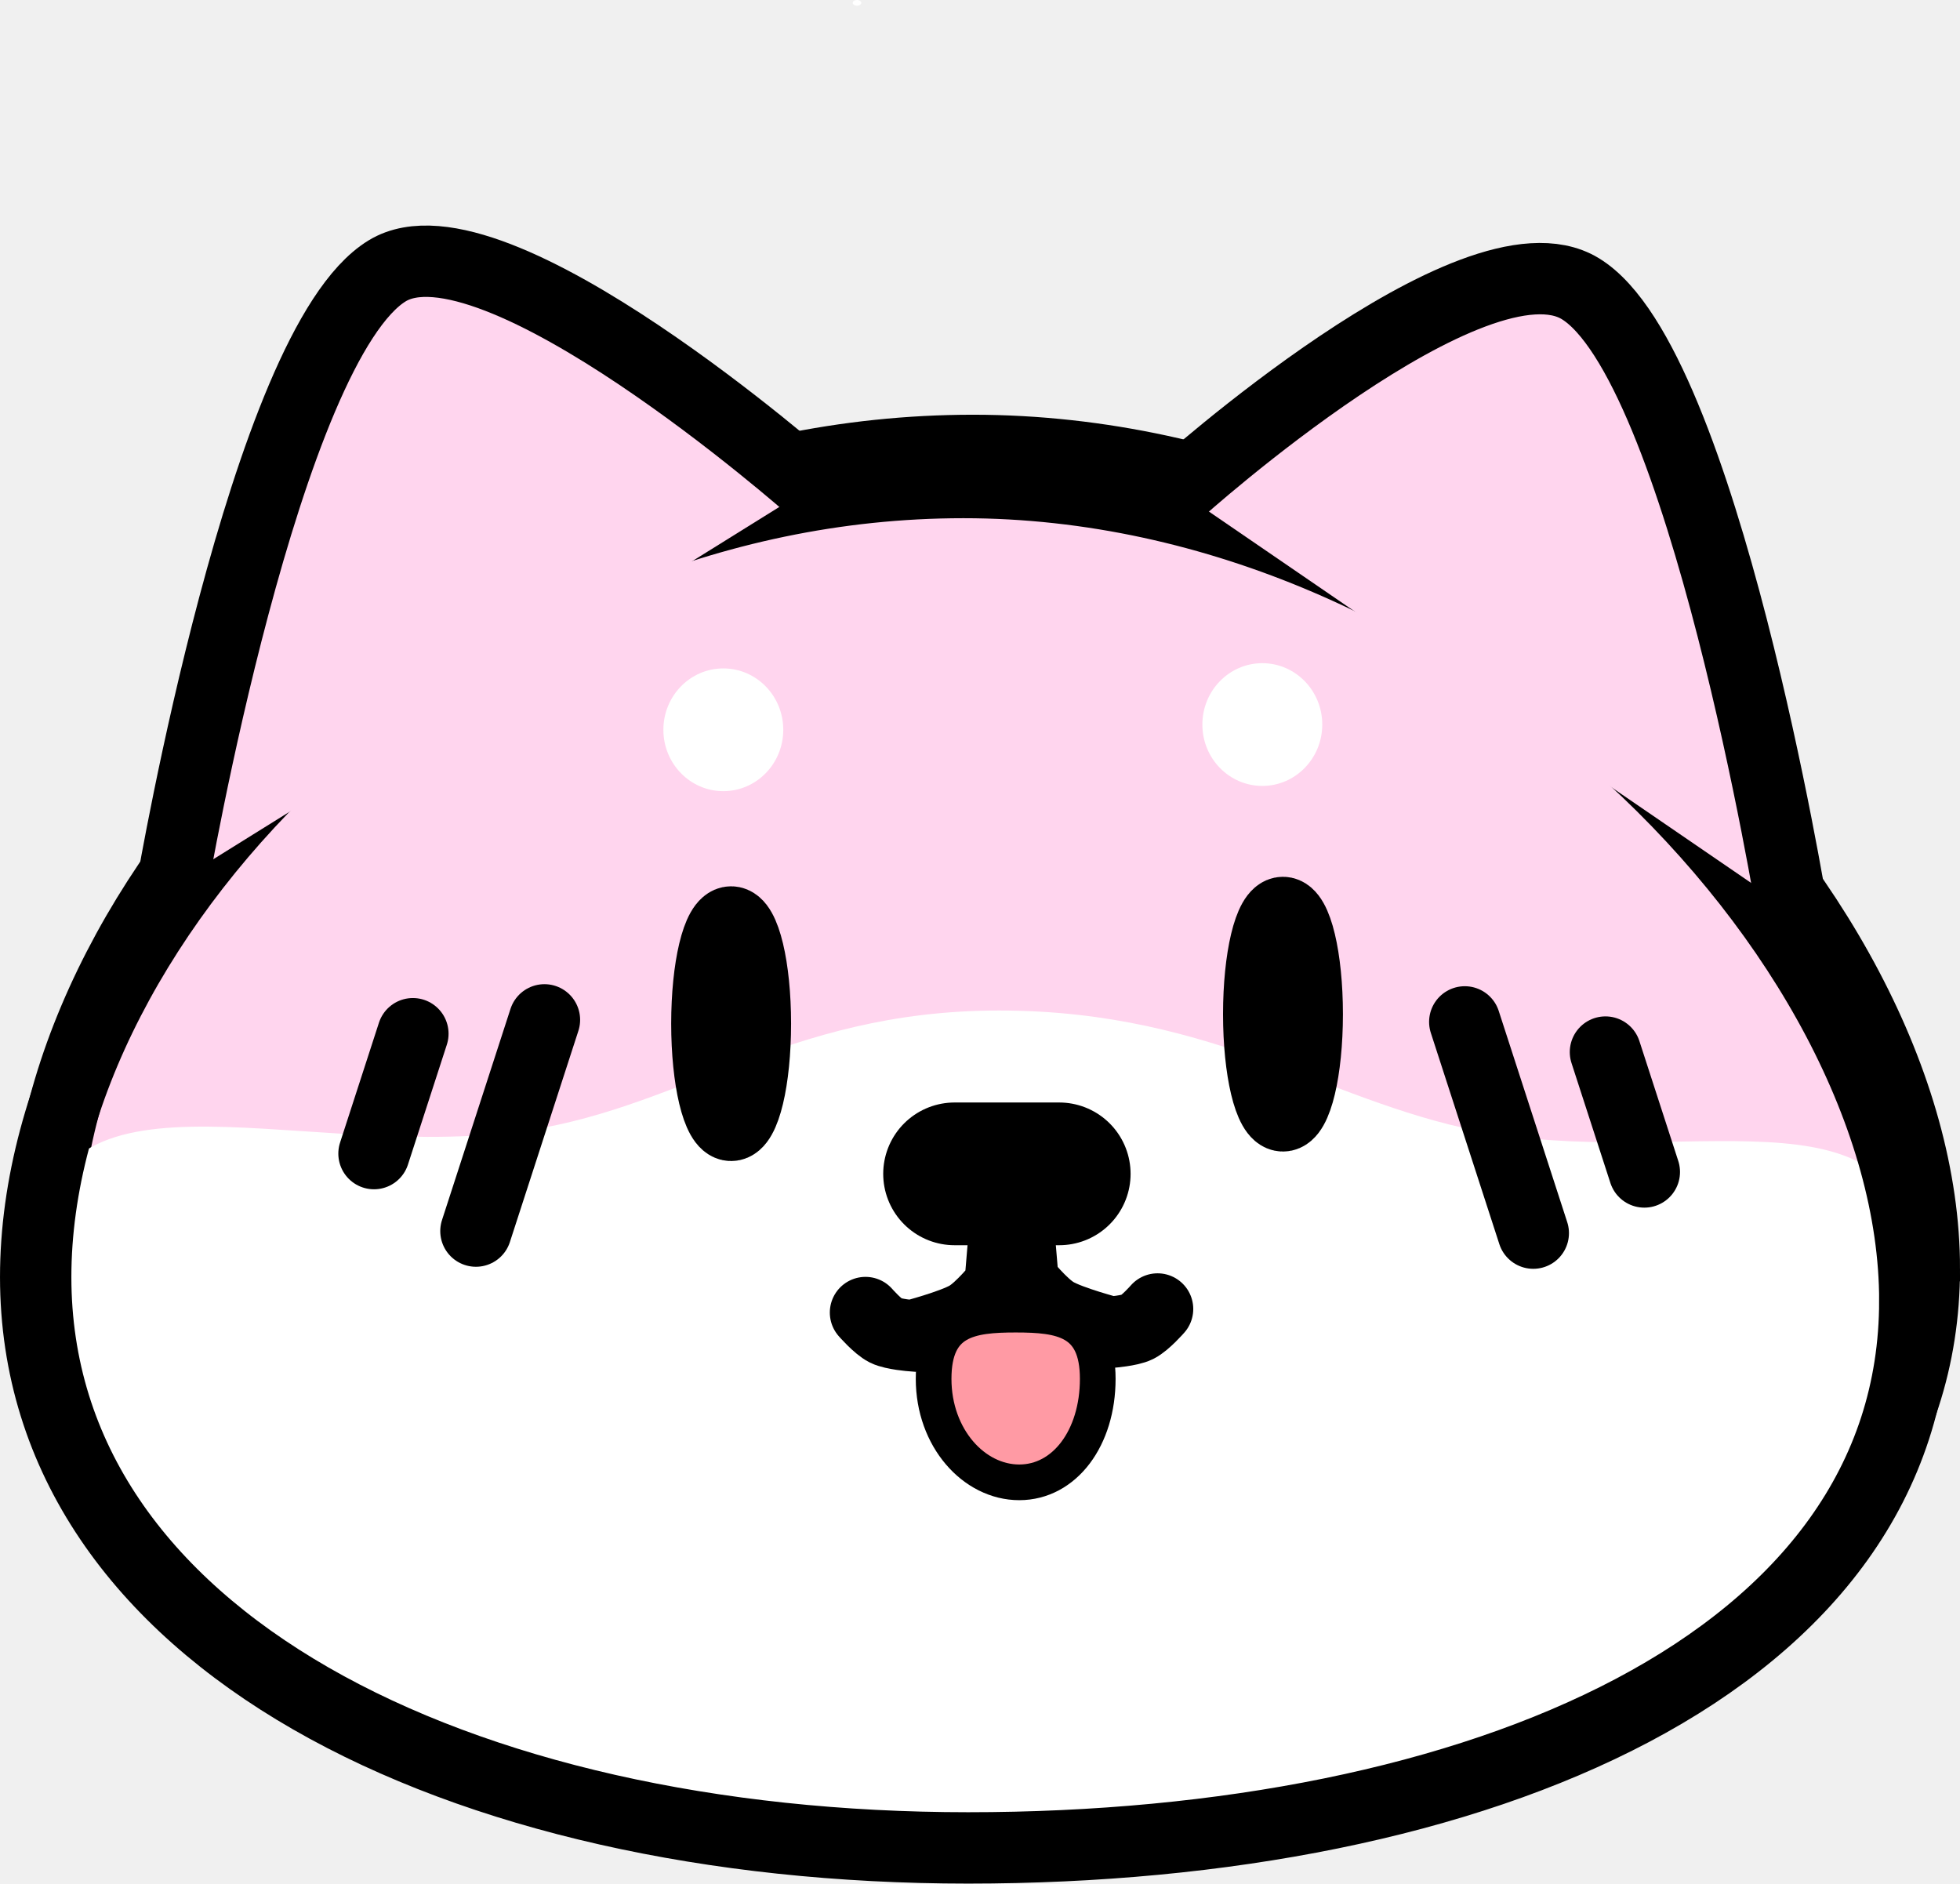
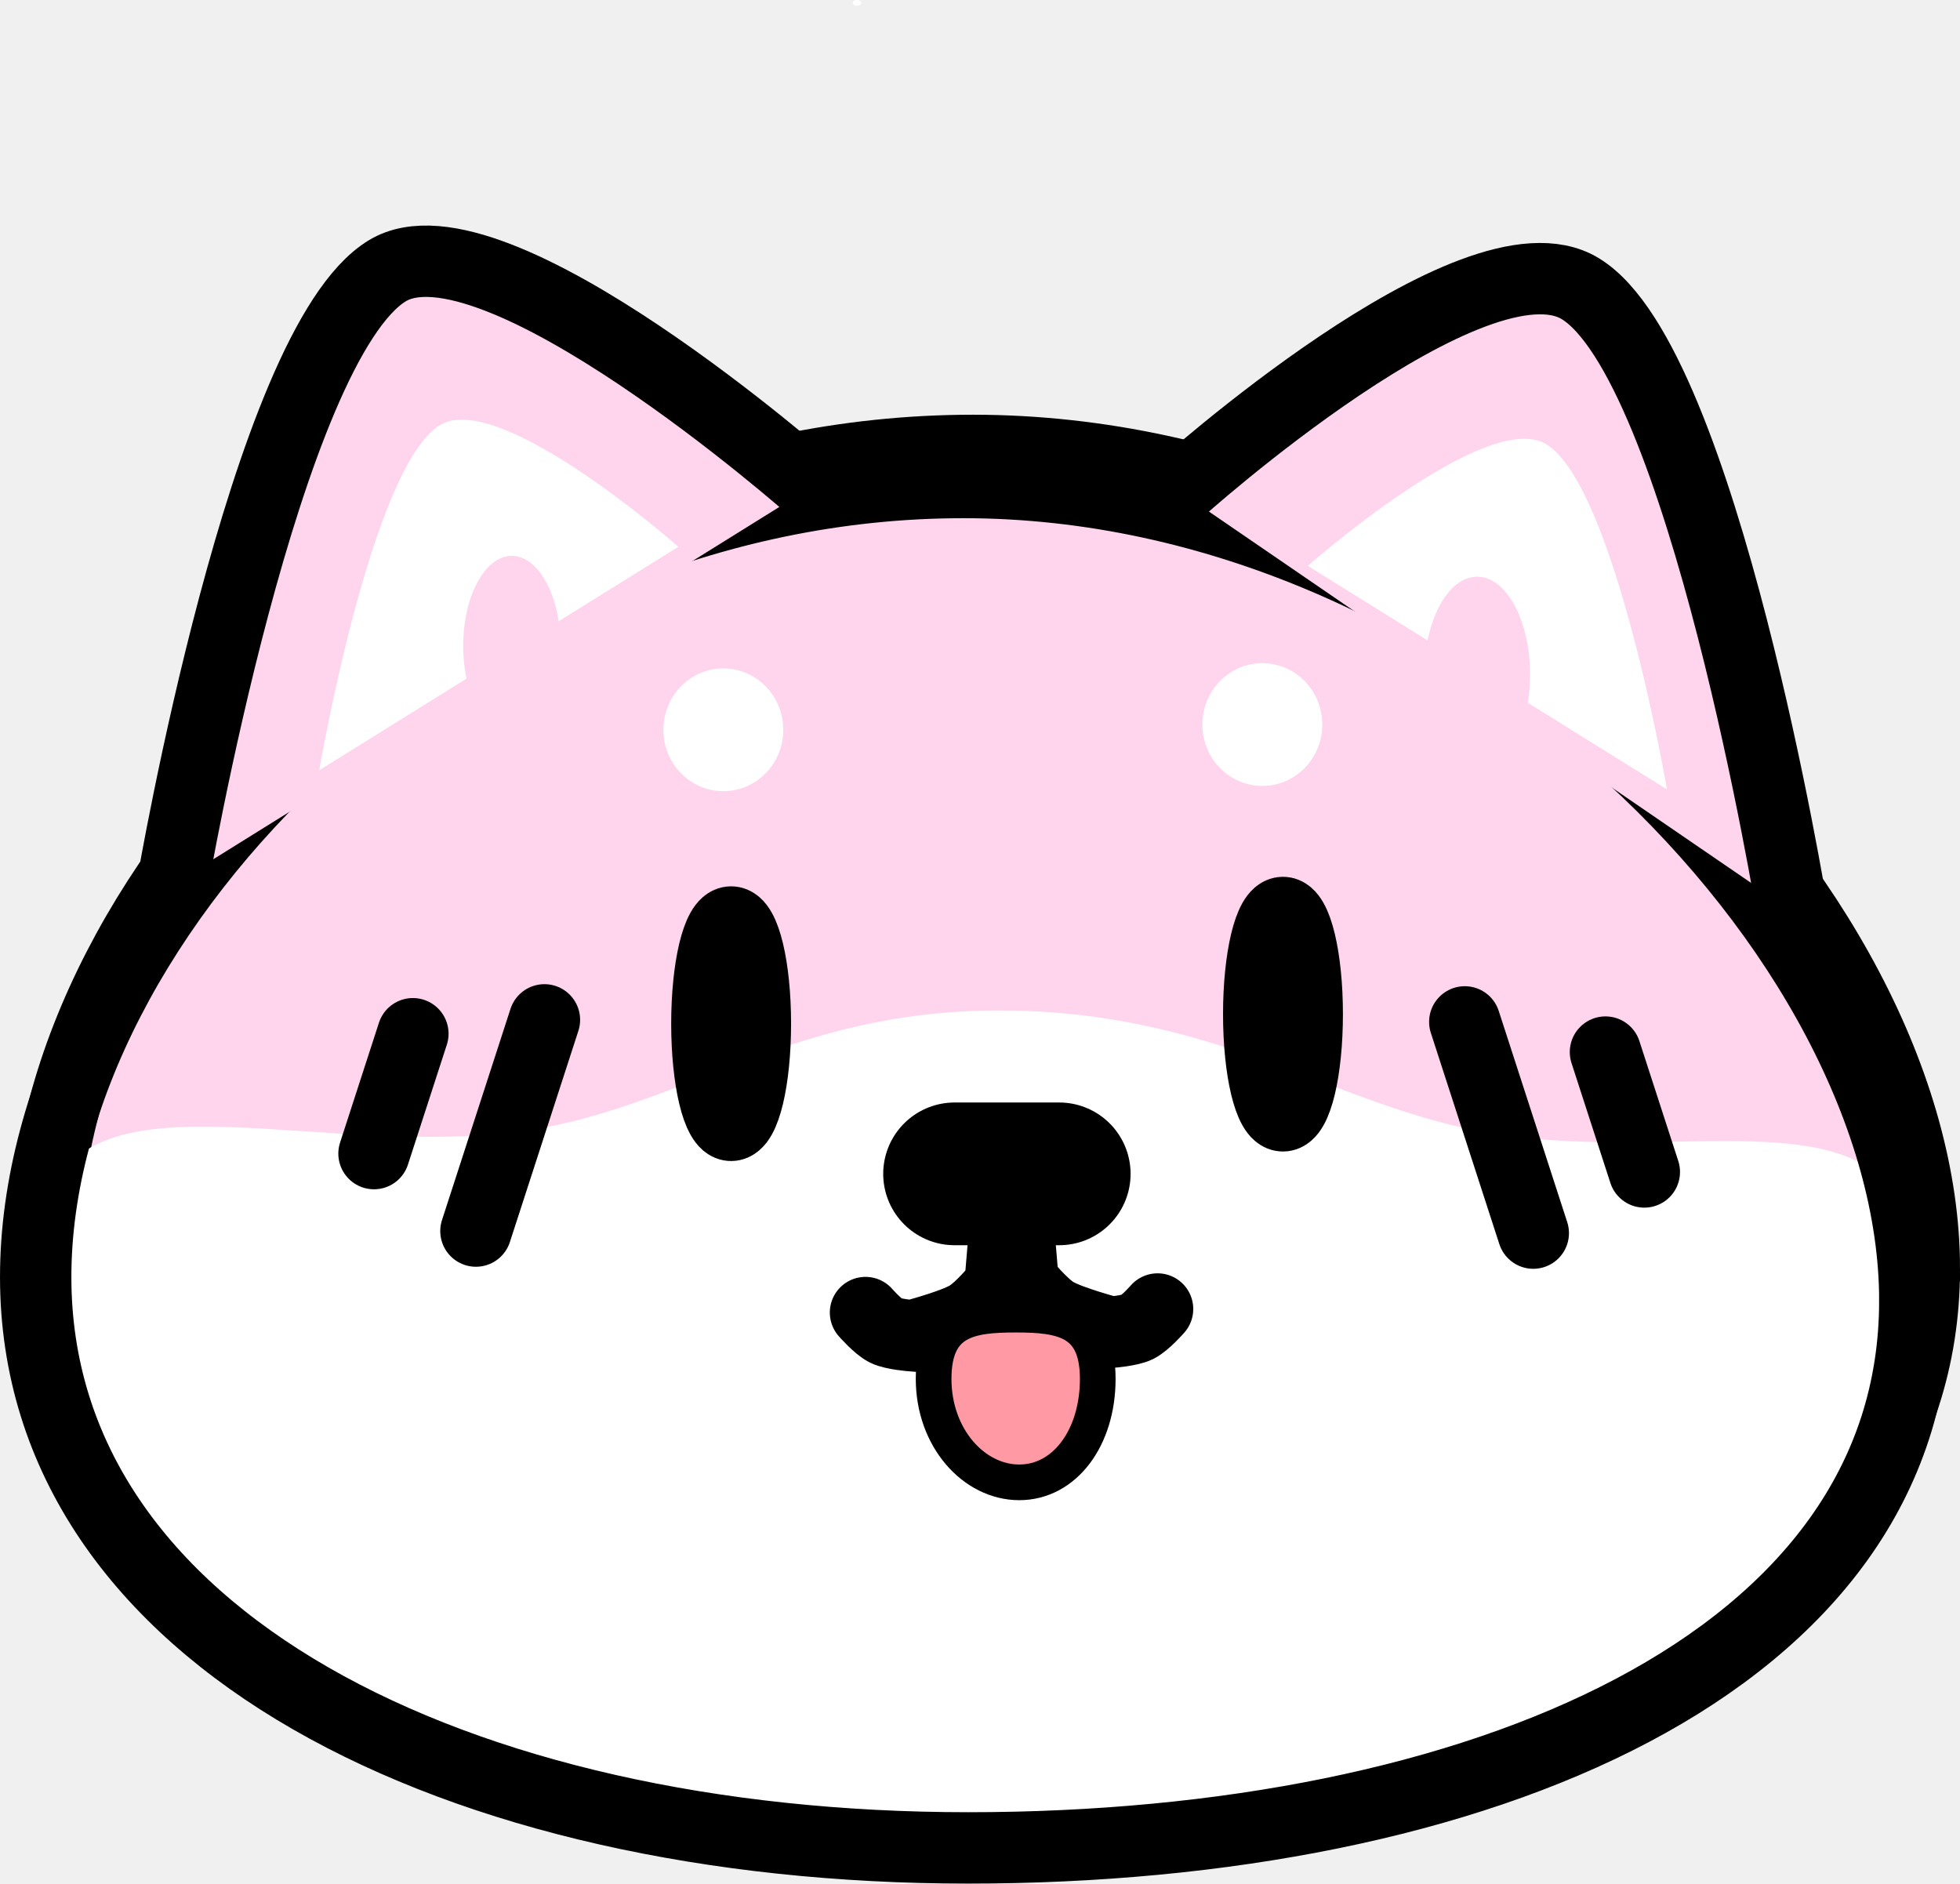
<svg xmlns="http://www.w3.org/2000/svg" version="1.1" width="137.333" height="131.975" viewBox="0,0,137.333,131.975">
-   <g transform="translate(-172.8333,-103.7746)">
+   <g transform="translate(-171.3333,-114.0123)">
    <g data-paper-data="{&quot;isPaintingLayer&quot;:true}" fill-rule="nonzero" stroke-linejoin="miter" stroke-miterlimit="10" stroke-dasharray="" stroke-dashoffset="0" style="mix-blend-mode: normal">
-       <path d="M307.667,192.667c0,25.405 -30.619,38.333 -66.333,38.333c-35.714,0 -65.333,-14.595 -65.333,-40c0,-25.405 29.286,-55.667 65,-55.667c35.714,0 66.667,31.928 66.667,57.333z" fill="#ffd5ee" stroke="#000000" stroke-width="5" stroke-linecap="butt" />
-       <path d="M307.167,193.578c0,25.405 -30.619,38.333 -66.333,38.333c-35.714,0 -65.333,-14.595 -65.333,-40c0,-14.639 17.498,-6.933 33.229,-8.792c11.569,-1.367 18.969,-8.542 34.105,-8.542c15.427,0 23.53,6.8 34.574,8.62c14.524,2.394 29.759,-4.052 29.759,10.38z" fill="#ffffff" stroke="none" stroke-width="0" stroke-linecap="butt" />
-       <path d="M307,194.917c0,25.405 -30.619,38.333 -66.333,38.333c-35.714,0 -65.333,-14.595 -65.333,-40c0,-25.405 29.286,-55.667 65,-55.667c35.714,0 66.667,31.928 66.667,57.333z" fill="none" stroke="#000000" stroke-width="5" stroke-linecap="butt" />
-       <path d="M184.913,165.761c0,0 6.469,-37.79 15.054,-43.012c7.407,-4.505 29.696,15.162 29.696,15.162" fill="#ffd5ee" stroke="#000000" stroke-width="5" stroke-linecap="round" />
-       <path d="M255.413,138.161c0,0 20.739,-18.667 28.146,-14.162c8.585,5.222 14.854,43.612 14.854,43.612" data-paper-data="{&quot;index&quot;:null}" fill="#ffd5ee" stroke="#000000" stroke-width="5" stroke-linecap="round" />
-       <path d="M225.762,175.499c0,3.935 -0.761,7.125 -1.7,7.125c-0.939,0 -1.7,-3.19 -1.7,-7.125c0,-3.935 0.761,-7.125 1.7,-7.125c0.939,0 1.7,3.19 1.7,7.125z" fill="#000000" stroke="#000000" stroke-width="5" stroke-linecap="butt" />
-       <path d="M227.715,154.908c0,2.375 -1.88,4.3 -4.2,4.3c-2.32,0 -4.2,-1.925 -4.2,-4.3c0,-2.375 1.88,-4.3 4.2,-4.3c2.32,0 4.2,1.925 4.2,4.3z" fill="#ffffff" stroke="none" stroke-width="0" stroke-linecap="butt" />
-       <path d="M233.181,103.975c0,-0.11 -0.134,-0.2 -0.3,-0.2c-0.166,0 -0.3,0.09 -0.3,0.2c0,0.11 0.134,0.2 0.3,0.2c0.166,0 0.3,-0.09 0.3,-0.2z" fill="#ffffff" stroke="none" stroke-width="0" stroke-linecap="butt" />
-       <path d="M265.481,154.541c0,2.375 -1.88,4.3 -4.2,4.3c-2.32,0 -4.2,-1.925 -4.2,-4.3c0,-2.375 1.88,-4.3 4.2,-4.3c2.32,0 4.2,1.925 4.2,4.3z" fill="#ffffff" stroke="none" stroke-width="0" stroke-linecap="butt" />
-       <path d="M210.981,175.232l-4.8,14.8" fill="none" stroke="#000000" stroke-width="5" stroke-linecap="round" />
-       <path d="M201.763,176.203l-2.724,8.4" fill="none" stroke="#000000" stroke-width="5" stroke-linecap="round" />
-       <path d="M280.267,190.175l-4.8,-14.8" data-paper-data="{&quot;index&quot;:null}" fill="none" stroke="#000000" stroke-width="5" stroke-linecap="round" />
-       <path d="M285.324,177.489l2.724,8.4" data-paper-data="{&quot;index&quot;:null}" fill="none" stroke="#000000" stroke-width="5" stroke-linecap="round" />
-       <path d="M239.718,186.022h7.333" fill="none" stroke="#000000" stroke-width="10" stroke-linecap="round" />
-       <path d="M253.942,195.491c0,0 -0.857,0.984 -1.421,1.264c-0.528,0.262 -1.86,0.364 -1.86,0.364c0,0 -2.795,-0.731 -3.869,-1.355c-0.962,-0.559 -2.275,-2.215 -2.275,-2.215l-0.29,-3.448" data-paper-data="{&quot;index&quot;:null}" fill="none" stroke="#000000" stroke-width="5" stroke-linecap="round" />
-       <path d="M243.192,190.35l-0.29,3.448c0,0 -1.313,1.656 -2.275,2.215c-1.074,0.624 -3.869,1.355 -3.869,1.355c0,0 -1.332,-0.102 -1.86,-0.364c-0.564,-0.28 -1.421,-1.264 -1.421,-1.264" data-paper-data="{&quot;index&quot;:null}" fill="none" stroke="#000000" stroke-width="5" stroke-linecap="round" />
-       <path d="M249.75,200.386c0,4.142 -2.324,7.25 -5.5,7.25c-3.176,0 -6,-3.108 -6,-7.25c0,-4.142 2.574,-4.5 5.75,-4.5c3.176,0 5.75,0.358 5.75,4.5z" fill="#ff9aa4" stroke="#000000" stroke-width="2.5" stroke-linecap="butt" />
-       <path d="M264.429,174.833c0,3.935 -0.761,7.125 -1.7,7.125c-0.939,0 -1.7,-3.19 -1.7,-7.125c0,-3.935 0.761,-7.125 1.7,-7.125c0.939,0 1.7,3.19 1.7,7.125z" fill="#000000" stroke="#000000" stroke-width="5" stroke-linecap="butt" />
+       <path d="M306.167,202.904c0,25.405 -30.619,38.333 -66.333,38.333c-35.714,0 -65.333,-14.595 -65.333,-40c0,-25.405 29.286,-55.667 65,-55.667c35.714,0 66.667,31.928 66.667,57.333z" fill="#ffd5ee" stroke="#000000" stroke-width="5" stroke-linecap="butt" />
+       <path d="M305.667,203.815c0,25.405 -30.619,38.333 -66.333,38.333c-35.714,0 -65.333,-14.595 -65.333,-40c0,-14.639 17.498,-6.933 33.229,-8.792c11.569,-1.367 18.969,-8.542 34.105,-8.542c15.427,0 23.53,6.8 34.574,8.62c14.524,2.394 29.759,-4.052 29.759,10.38z" fill="#ffffff" stroke="none" stroke-width="0" stroke-linecap="butt" />
+       <path d="M305.5,205.154c0,25.405 -30.619,38.333 -66.333,38.333c-35.714,0 -65.333,-14.595 -65.333,-40c0,-25.405 29.286,-55.667 65,-55.667c35.714,0 66.667,31.928 66.667,57.333z" fill="none" stroke="#000000" stroke-width="5" stroke-linecap="butt" />
+       <path d="M183.413,175.999c0,0 6.469,-37.79 15.054,-43.012c7.407,-4.505 29.696,15.162 29.696,15.162" fill="#ffd5ee" stroke="#000000" stroke-width="5" stroke-linecap="round" />
+       <path d="M253.913,148.399c0,0 20.739,-18.667 28.146,-14.162c8.585,5.222 14.854,43.612 14.854,43.612" data-paper-data="{&quot;index&quot;:null}" fill="#ffd5ee" stroke="#000000" stroke-width="5" stroke-linecap="round" />
+       <path d="M224.262,185.737c0,3.935 -0.761,7.125 -1.7,7.125c-0.939,0 -1.7,-3.19 -1.7,-7.125c0,-3.935 0.761,-7.125 1.7,-7.125c0.939,0 1.7,3.19 1.7,7.125z" fill="#000000" stroke="#000000" stroke-width="5" stroke-linecap="butt" />
+       <path d="M226.215,165.146c0,2.375 -1.88,4.3 -4.2,4.3c-2.32,0 -4.2,-1.925 -4.2,-4.3c0,-2.375 1.88,-4.3 4.2,-4.3c2.32,0 4.2,1.925 4.2,4.3z" fill="#ffffff" stroke="none" stroke-width="0" stroke-linecap="butt" />
+       <path d="M231.381,114.412c-0.166,0 -0.3,-0.09 -0.3,-0.2c0,-0.11 0.134,-0.2 0.3,-0.2c0.166,0 0.3,0.09 0.3,0.2c0,0.11 -0.134,0.2 -0.3,0.2z" fill="#ffffff" stroke="none" stroke-width="0" stroke-linecap="butt" />
+       <path d="M263.981,164.779c0,2.375 -1.88,4.3 -4.2,4.3c-2.32,0 -4.2,-1.925 -4.2,-4.3c0,-2.375 1.88,-4.3 4.2,-4.3c2.32,0 4.2,1.925 4.2,4.3z" fill="#ffffff" stroke="none" stroke-width="0" stroke-linecap="butt" />
+       <path d="M204.681,200.269l4.8,-14.8" fill="none" stroke="#000000" stroke-width="5" stroke-linecap="round" />
+       <path d="M200.263,186.441l-2.724,8.4" fill="none" stroke="#000000" stroke-width="5" stroke-linecap="round" />
+       <path d="M278.767,200.412l-4.8,-14.8" data-paper-data="{&quot;index&quot;:null}" fill="none" stroke="#000000" stroke-width="5" stroke-linecap="round" />
+       <path d="M286.548,196.127l-2.724,-8.4" data-paper-data="{&quot;index&quot;:null}" fill="none" stroke="#000000" stroke-width="5" stroke-linecap="round" />
+       <path d="M238.218,196.26h7.333" fill="none" stroke="#000000" stroke-width="10" stroke-linecap="round" />
+       <path d="M252.442,205.729c0,0 -0.857,0.984 -1.421,1.264c-0.528,0.262 -1.86,0.364 -1.86,0.364c0,0 -2.795,-0.731 -3.869,-1.355c-0.962,-0.559 -2.275,-2.215 -2.275,-2.215l-0.29,-3.448" data-paper-data="{&quot;index&quot;:null}" fill="none" stroke="#000000" stroke-width="5" stroke-linecap="round" />
+       <path d="M241.692,200.588l-0.29,3.448c0,0 -1.313,1.656 -2.275,2.215c-1.074,0.624 -3.869,1.355 -3.869,1.355c0,0 -1.332,-0.102 -1.86,-0.364c-0.564,-0.28 -1.421,-1.264 -1.421,-1.264" data-paper-data="{&quot;index&quot;:null}" fill="none" stroke="#000000" stroke-width="5" stroke-linecap="round" />
+       <path d="M248.25,210.624c0,4.142 -2.324,7.25 -5.5,7.25c-3.176,0 -6,-3.108 -6,-7.25c0,-4.142 2.574,-4.5 5.75,-4.5c3.176,0 5.75,0.358 5.75,4.5z" fill="#ff9aa4" stroke="#000000" stroke-width="2.5" stroke-linecap="butt" />
+       <path d="M262.929,185.07c0,3.935 -0.761,7.125 -1.7,7.125c-0.939,0 -1.7,-3.19 -1.7,-7.125c0,-3.935 0.761,-7.125 1.7,-7.125c0.939,0 1.7,3.19 1.7,7.125z" fill="#000000" stroke="#000000" stroke-width="5" stroke-linecap="butt" />
+       <path d="M193.701,167.983c0,0 3.638,-21.251 8.465,-24.187c4.165,-2.534 16.699,8.526 16.699,8.526" fill="#ffffff" stroke="none" stroke-width="0" stroke-linecap="round" />
+       <path d="M210.605,159.263c0,3.482 -1.526,6.305 -3.408,6.305c-1.882,0 -3.408,-2.823 -3.408,-6.305c0,-3.482 1.526,-6.305 3.408,-6.305c1.882,0 3.408,2.823 3.408,6.305z" fill="#ffd5ee" stroke="none" stroke-width="0" stroke-linecap="butt" />
+       <path d="M262.97,153.66c0,0 12.534,-11.06 16.699,-8.526c4.828,2.937 8.465,24.187 8.465,24.187" data-paper-data="{&quot;index&quot;:null}" fill="#ffffff" stroke="none" stroke-width="0" stroke-linecap="round" />
+       <path d="M274.836,154.419c2.046,0 3.705,3.069 3.705,6.854c0,3.785 -1.659,6.854 -3.705,6.854c-2.046,0 -3.705,-3.069 -3.705,-6.854c0,-3.785 1.659,-6.854 3.705,-6.854z" data-paper-data="{&quot;index&quot;:null}" fill="#ffd5ee" stroke="none" stroke-width="0" stroke-linecap="butt" />
    </g>
  </g>
</svg>
